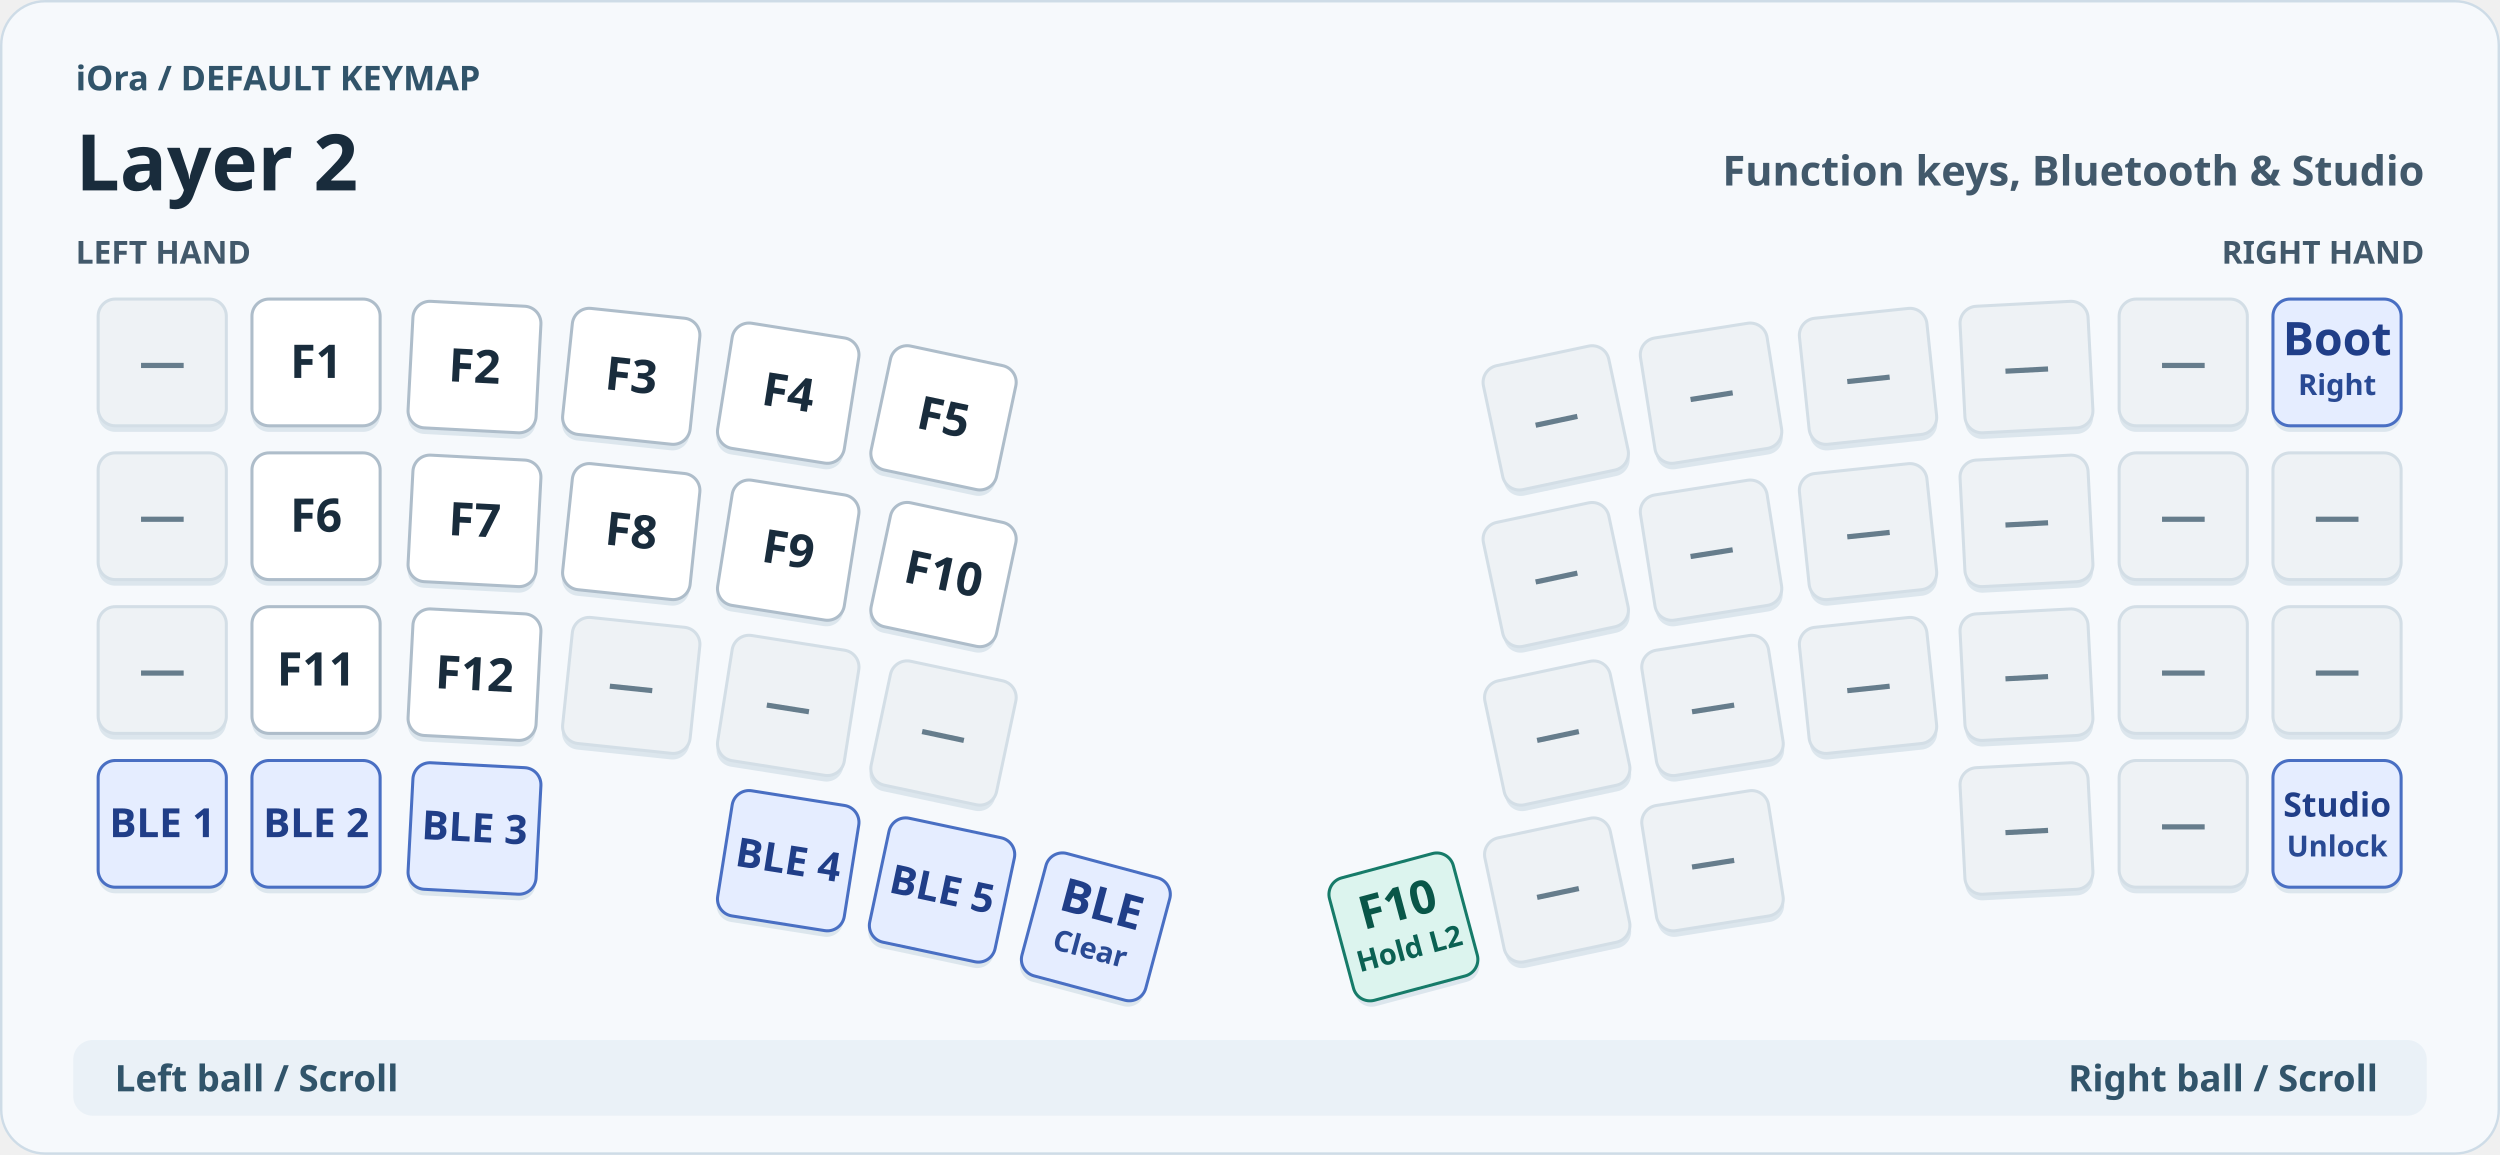
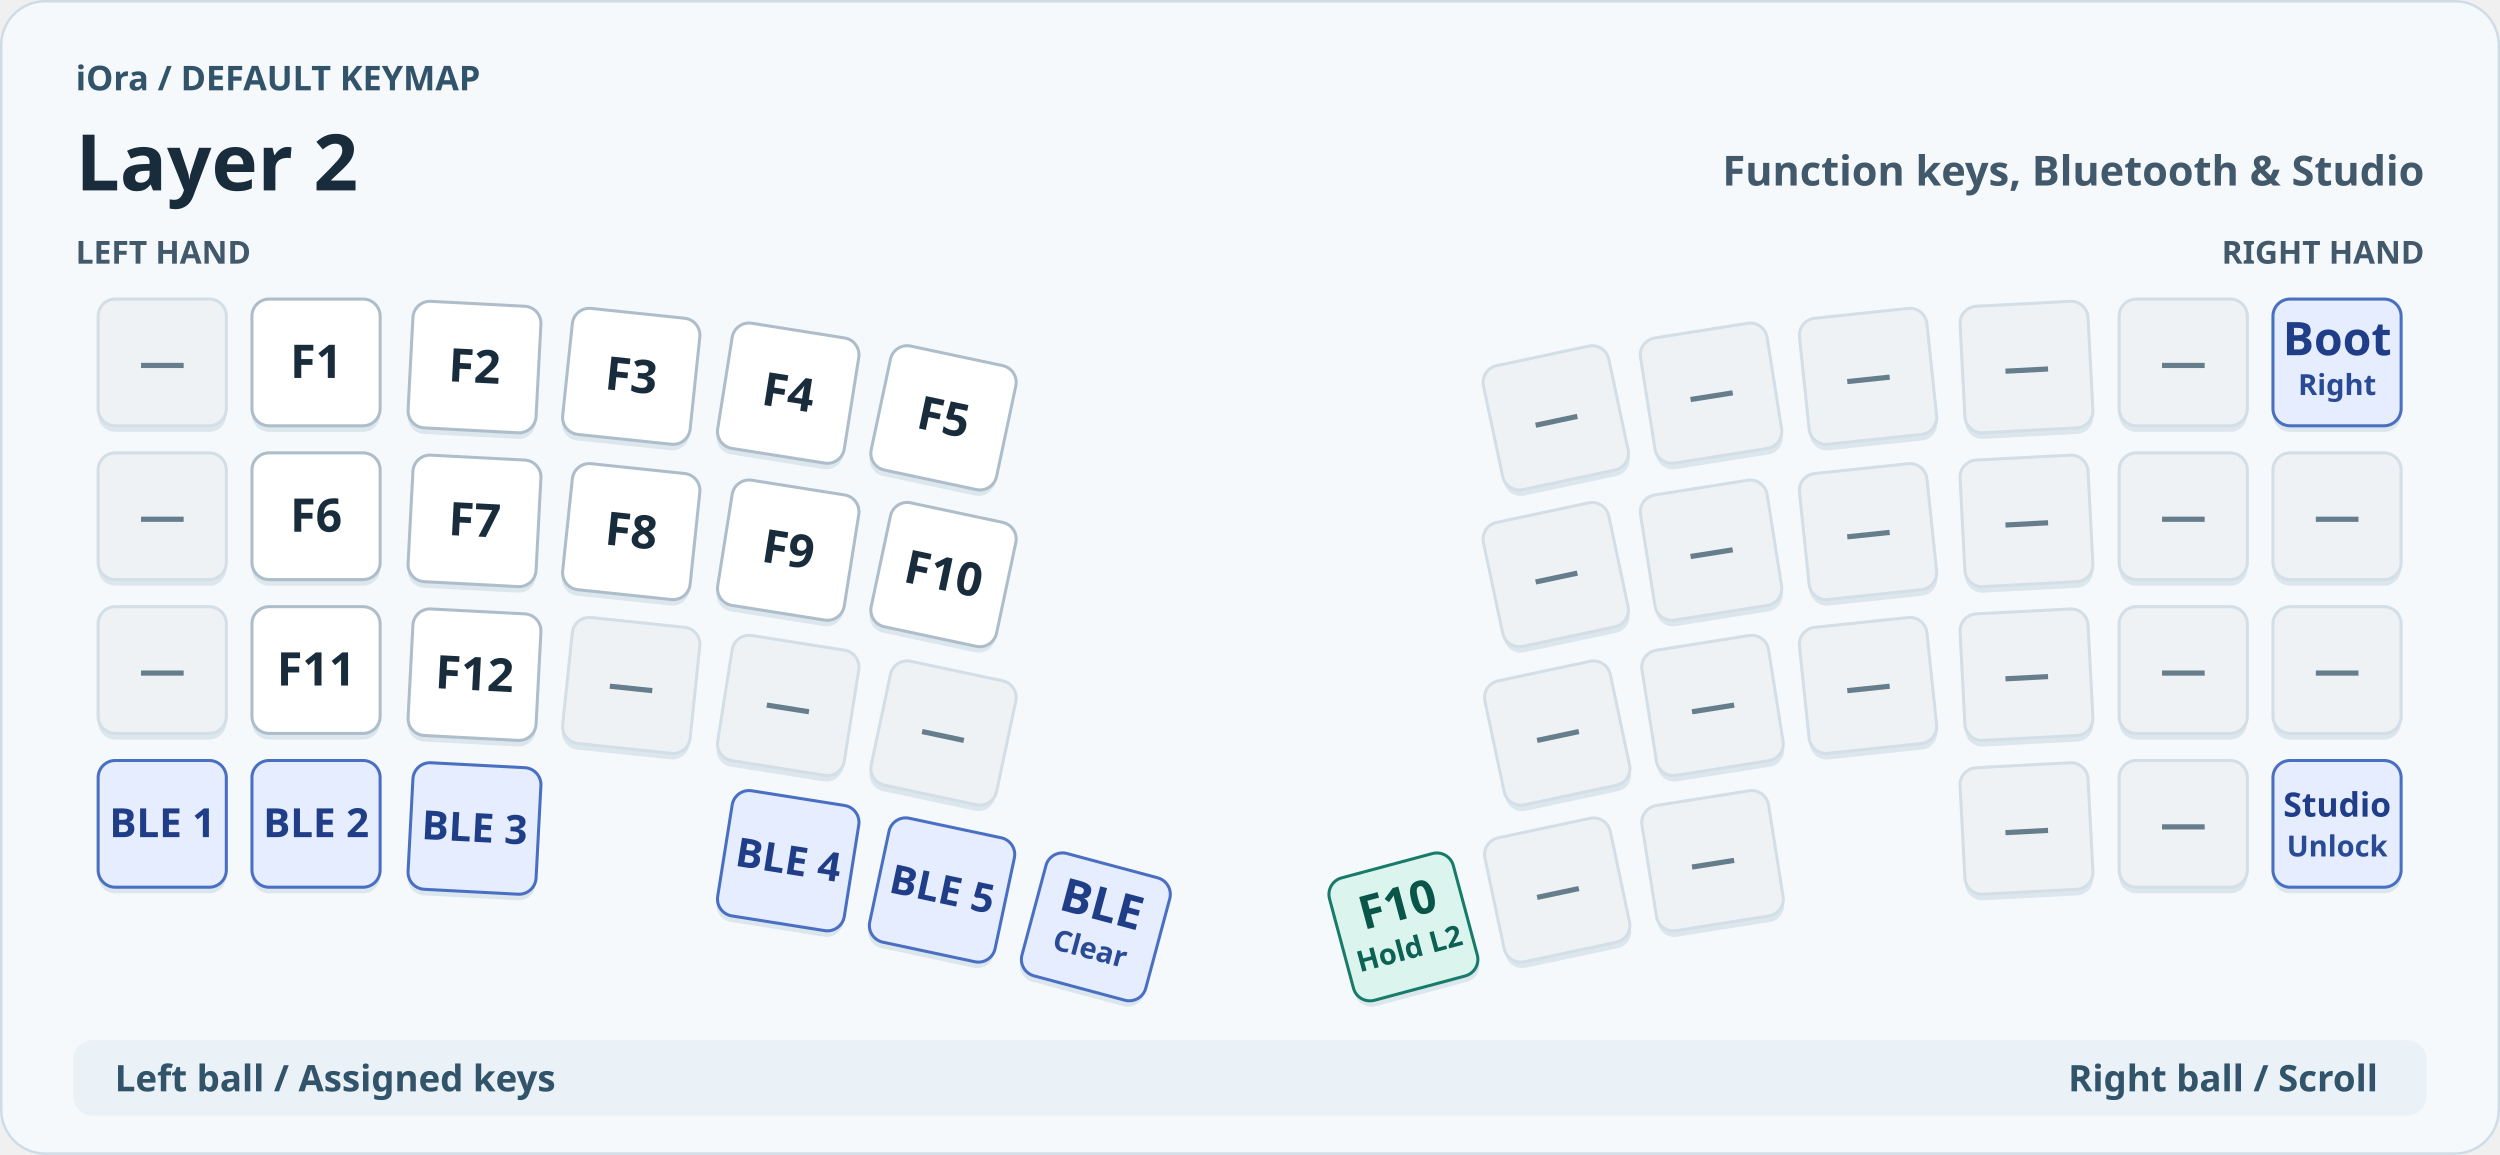
<svg xmlns="http://www.w3.org/2000/svg" width="1024" height="473" viewBox="0 0 1024 473" role="img" aria-label="Layer 2">
  <g font-family="Segoe UI, Yu Gothic, Noto Sans, sans-serif">
    <rect x="0.5" y="0.5" width="1023.0" height="472.0" rx="18" fill="#f6f9fc" stroke="#cedce7" stroke-width="1" />
    <text x="31.0" y="37.0" font-size="14" font-weight="700" fill="#31546a" text-anchor="start">iOra  /  DEFAULT KEYMAP</text>
    <text x="31.0" y="78.0" font-size="32" font-weight="750" fill="#192c3c" text-anchor="start">Layer 2</text>
    <text x="993.0" y="76.0" font-size="17" font-weight="600" fill="#42596b" text-anchor="end">Function keys, Bluetooth &amp; Studio</text>
    <text x="31.0" y="108.0" font-size="13" font-weight="700" fill="#42596b" text-anchor="start">LEFT HAND</text>
    <text x="993.0" y="108.0" font-size="13" font-weight="700" fill="#42596b" text-anchor="end">RIGHT HAND</text>
    <g transform="translate(66.5 148.5) rotate(0)">
      <rect x="-26.3" y="-23.5" width="52.5" height="51.9" rx="7" fill="#dce6ed" />
      <rect x="-26.3" y="-26.0" width="52.5" height="51.9" rx="7" fill="#eef2f5" stroke="#d3dee6" stroke-width="1.25" />
      <text x="0.0" y="6.3" font-size="19.0" font-weight="600" fill="#667d8c" text-anchor="middle">—</text>
    </g>
    <g transform="translate(129.5 148.5) rotate(0)">
      <rect x="-26.3" y="-23.5" width="52.5" height="51.9" rx="7" fill="#dce6ed" />
      <rect x="-26.3" y="-26.0" width="52.5" height="51.9" rx="7" fill="#ffffff" stroke="#aebdca" stroke-width="1.25" />
      <text x="0.0" y="6.3" font-size="19.0" font-weight="600" fill="#192c3c" text-anchor="middle">F1</text>
    </g>
    <g transform="translate(194.4 150.4) rotate(3)">
      <rect x="-26.3" y="-23.5" width="52.5" height="51.9" rx="7" fill="#dce6ed" />
      <rect x="-26.3" y="-26.0" width="52.5" height="51.9" rx="7" fill="#ffffff" stroke="#aebdca" stroke-width="1.25" />
      <text x="0.0" y="6.3" font-size="19.0" font-weight="600" fill="#192c3c" text-anchor="middle">F2</text>
    </g>
    <g transform="translate(258.6 154.2) rotate(6)">
      <rect x="-26.3" y="-23.5" width="52.5" height="51.9" rx="7" fill="#dce6ed" />
      <rect x="-26.3" y="-26.0" width="52.5" height="51.9" rx="7" fill="#ffffff" stroke="#aebdca" stroke-width="1.25" />
      <text x="0.0" y="6.3" font-size="19.0" font-weight="600" fill="#192c3c" text-anchor="middle">F3</text>
    </g>
    <g transform="translate(322.9 161.1) rotate(9)">
      <rect x="-26.3" y="-23.5" width="52.5" height="51.9" rx="7" fill="#dce6ed" />
      <rect x="-26.3" y="-26.0" width="52.5" height="51.9" rx="7" fill="#ffffff" stroke="#aebdca" stroke-width="1.25" />
      <text x="0.0" y="6.3" font-size="19.0" font-weight="600" fill="#192c3c" text-anchor="middle">F4</text>
    </g>
    <g transform="translate(386.5 171.2) rotate(12)">
      <rect x="-26.3" y="-23.5" width="52.5" height="51.9" rx="7" fill="#dce6ed" />
      <rect x="-26.3" y="-26.0" width="52.5" height="51.9" rx="7" fill="#ffffff" stroke="#aebdca" stroke-width="1.25" />
      <text x="0.0" y="6.3" font-size="19.0" font-weight="600" fill="#192c3c" text-anchor="middle">F5</text>
    </g>
    <g transform="translate(637.3 171.2) rotate(-12)">
      <rect x="-26.3" y="-23.5" width="52.5" height="51.9" rx="7" fill="#dce6ed" />
      <rect x="-26.3" y="-26.0" width="52.5" height="51.9" rx="7" fill="#eef2f5" stroke="#d3dee6" stroke-width="1.25" />
      <text x="0.0" y="6.3" font-size="19.0" font-weight="600" fill="#667d8c" text-anchor="middle">—</text>
    </g>
    <g transform="translate(700.9 161.1) rotate(-9)">
      <rect x="-26.3" y="-23.5" width="52.5" height="51.9" rx="7" fill="#dce6ed" />
      <rect x="-26.3" y="-26.0" width="52.5" height="51.9" rx="7" fill="#eef2f5" stroke="#d3dee6" stroke-width="1.25" />
      <text x="0.0" y="6.3" font-size="19.0" font-weight="600" fill="#667d8c" text-anchor="middle">—</text>
    </g>
    <g transform="translate(765.2 154.2) rotate(-6)">
      <rect x="-26.3" y="-23.5" width="52.5" height="51.9" rx="7" fill="#dce6ed" />
      <rect x="-26.3" y="-26.0" width="52.5" height="51.9" rx="7" fill="#eef2f5" stroke="#d3dee6" stroke-width="1.25" />
      <text x="0.0" y="6.3" font-size="19.0" font-weight="600" fill="#667d8c" text-anchor="middle">—</text>
    </g>
    <g transform="translate(830.1 150.4) rotate(-3)">
      <rect x="-26.3" y="-23.5" width="52.5" height="51.9" rx="7" fill="#dce6ed" />
      <rect x="-26.3" y="-26.0" width="52.5" height="51.9" rx="7" fill="#eef2f5" stroke="#d3dee6" stroke-width="1.25" />
      <text x="0.0" y="6.3" font-size="19.0" font-weight="600" fill="#667d8c" text-anchor="middle">—</text>
    </g>
    <g transform="translate(894.3 148.5) rotate(0)">
      <rect x="-26.3" y="-23.5" width="52.5" height="51.9" rx="7" fill="#dce6ed" />
      <rect x="-26.3" y="-26.0" width="52.5" height="51.9" rx="7" fill="#eef2f5" stroke="#d3dee6" stroke-width="1.25" />
      <text x="0.0" y="6.3" font-size="19.0" font-weight="600" fill="#667d8c" text-anchor="middle">—</text>
    </g>
    <g transform="translate(957.3 148.5) rotate(0)">
      <rect x="-26.3" y="-23.5" width="52.5" height="51.9" rx="7" fill="#dce6ed" />
      <rect x="-26.3" y="-26.0" width="52.5" height="51.9" rx="7" fill="#e5edff" stroke="#496fc3" stroke-width="1.25" />
      <text x="0.0" y="-3.0" font-size="19.0" font-weight="600" fill="#203e88" text-anchor="middle">Boot</text>
      <text x="0.0" y="13.3" font-size="11.9" font-weight="600" fill="#294a94" text-anchor="middle">Right</text>
    </g>
    <g transform="translate(66.5 211.5) rotate(0)">
      <rect x="-26.3" y="-23.5" width="52.5" height="51.9" rx="7" fill="#dce6ed" />
      <rect x="-26.3" y="-26.0" width="52.5" height="51.9" rx="7" fill="#eef2f5" stroke="#d3dee6" stroke-width="1.25" />
      <text x="0.0" y="6.3" font-size="19.0" font-weight="600" fill="#667d8c" text-anchor="middle">—</text>
    </g>
    <g transform="translate(129.5 211.5) rotate(0)">
      <rect x="-26.3" y="-23.5" width="52.5" height="51.9" rx="7" fill="#dce6ed" />
      <rect x="-26.3" y="-26.0" width="52.5" height="51.9" rx="7" fill="#ffffff" stroke="#aebdca" stroke-width="1.25" />
      <text x="0.0" y="6.3" font-size="19.0" font-weight="600" fill="#192c3c" text-anchor="middle">F6</text>
    </g>
    <g transform="translate(194.4 213.4) rotate(3)">
      <rect x="-26.3" y="-23.5" width="52.5" height="51.9" rx="7" fill="#dce6ed" />
      <rect x="-26.3" y="-26.0" width="52.5" height="51.9" rx="7" fill="#ffffff" stroke="#aebdca" stroke-width="1.25" />
      <text x="0.0" y="6.3" font-size="19.0" font-weight="600" fill="#192c3c" text-anchor="middle">F7</text>
    </g>
    <g transform="translate(258.6 217.8) rotate(6)">
      <rect x="-26.3" y="-23.5" width="52.5" height="51.9" rx="7" fill="#dce6ed" />
      <rect x="-26.3" y="-26.0" width="52.5" height="51.9" rx="7" fill="#ffffff" stroke="#aebdca" stroke-width="1.25" />
      <text x="0.0" y="6.3" font-size="19.0" font-weight="600" fill="#192c3c" text-anchor="middle">F8</text>
    </g>
    <g transform="translate(322.9 225.4) rotate(9)">
      <rect x="-26.3" y="-23.5" width="52.5" height="51.9" rx="7" fill="#dce6ed" />
      <rect x="-26.3" y="-26.0" width="52.5" height="51.9" rx="7" fill="#ffffff" stroke="#aebdca" stroke-width="1.25" />
      <text x="0.0" y="6.3" font-size="19.0" font-weight="600" fill="#192c3c" text-anchor="middle">F9</text>
    </g>
    <g transform="translate(386.5 235.4) rotate(12)">
      <rect x="-26.3" y="-23.5" width="52.5" height="51.9" rx="7" fill="#dce6ed" />
      <rect x="-26.3" y="-26.0" width="52.5" height="51.9" rx="7" fill="#ffffff" stroke="#aebdca" stroke-width="1.25" />
      <text x="0.0" y="6.3" font-size="19.0" font-weight="600" fill="#192c3c" text-anchor="middle">F10</text>
    </g>
    <g transform="translate(637.3 235.4) rotate(-12)">
      <rect x="-26.3" y="-23.5" width="52.5" height="51.9" rx="7" fill="#dce6ed" />
      <rect x="-26.3" y="-26.0" width="52.5" height="51.9" rx="7" fill="#eef2f5" stroke="#d3dee6" stroke-width="1.25" />
      <text x="0.0" y="6.3" font-size="19.0" font-weight="600" fill="#667d8c" text-anchor="middle">—</text>
    </g>
    <g transform="translate(700.9 225.4) rotate(-9)">
      <rect x="-26.3" y="-23.5" width="52.5" height="51.9" rx="7" fill="#dce6ed" />
      <rect x="-26.3" y="-26.0" width="52.5" height="51.9" rx="7" fill="#eef2f5" stroke="#d3dee6" stroke-width="1.25" />
      <text x="0.0" y="6.3" font-size="19.0" font-weight="600" fill="#667d8c" text-anchor="middle">—</text>
    </g>
    <g transform="translate(765.2 217.8) rotate(-6)">
      <rect x="-26.3" y="-23.5" width="52.5" height="51.9" rx="7" fill="#dce6ed" />
      <rect x="-26.3" y="-26.0" width="52.5" height="51.9" rx="7" fill="#eef2f5" stroke="#d3dee6" stroke-width="1.25" />
      <text x="0.0" y="6.3" font-size="19.0" font-weight="600" fill="#667d8c" text-anchor="middle">—</text>
    </g>
    <g transform="translate(830.1 213.4) rotate(-3)">
      <rect x="-26.3" y="-23.5" width="52.5" height="51.9" rx="7" fill="#dce6ed" />
      <rect x="-26.3" y="-26.0" width="52.5" height="51.9" rx="7" fill="#eef2f5" stroke="#d3dee6" stroke-width="1.25" />
      <text x="0.0" y="6.3" font-size="19.0" font-weight="600" fill="#667d8c" text-anchor="middle">—</text>
    </g>
    <g transform="translate(894.3 211.5) rotate(0)">
      <rect x="-26.3" y="-23.5" width="52.5" height="51.9" rx="7" fill="#dce6ed" />
      <rect x="-26.3" y="-26.0" width="52.5" height="51.9" rx="7" fill="#eef2f5" stroke="#d3dee6" stroke-width="1.25" />
      <text x="0.0" y="6.3" font-size="19.0" font-weight="600" fill="#667d8c" text-anchor="middle">—</text>
    </g>
    <g transform="translate(957.3 211.5) rotate(0)">
      <rect x="-26.3" y="-23.5" width="52.5" height="51.9" rx="7" fill="#dce6ed" />
      <rect x="-26.3" y="-26.0" width="52.5" height="51.9" rx="7" fill="#eef2f5" stroke="#d3dee6" stroke-width="1.25" />
      <text x="0.0" y="6.3" font-size="19.0" font-weight="600" fill="#667d8c" text-anchor="middle">—</text>
    </g>
    <g transform="translate(66.5 274.5) rotate(0)">
      <rect x="-26.3" y="-23.5" width="52.5" height="51.9" rx="7" fill="#dce6ed" />
      <rect x="-26.3" y="-26.0" width="52.5" height="51.9" rx="7" fill="#eef2f5" stroke="#d3dee6" stroke-width="1.25" />
      <text x="0.0" y="6.3" font-size="19.0" font-weight="600" fill="#667d8c" text-anchor="middle">—</text>
    </g>
    <g transform="translate(129.5 274.5) rotate(0)">
      <rect x="-26.3" y="-23.5" width="52.5" height="51.9" rx="7" fill="#dce6ed" />
      <rect x="-26.3" y="-26.0" width="52.5" height="51.9" rx="7" fill="#ffffff" stroke="#aebdca" stroke-width="1.25" />
      <text x="0.0" y="6.3" font-size="19.0" font-weight="600" fill="#192c3c" text-anchor="middle">F11</text>
    </g>
    <g transform="translate(194.4 276.4) rotate(3)">
      <rect x="-26.3" y="-23.5" width="52.5" height="51.9" rx="7" fill="#dce6ed" />
      <rect x="-26.3" y="-26.0" width="52.5" height="51.9" rx="7" fill="#ffffff" stroke="#aebdca" stroke-width="1.25" />
      <text x="0.0" y="6.3" font-size="19.0" font-weight="600" fill="#192c3c" text-anchor="middle">F12</text>
    </g>
    <g transform="translate(258.6 280.8) rotate(6)">
      <rect x="-26.3" y="-23.5" width="52.5" height="51.9" rx="7" fill="#dce6ed" />
      <rect x="-26.3" y="-26.0" width="52.5" height="51.9" rx="7" fill="#eef2f5" stroke="#d3dee6" stroke-width="1.25" />
      <text x="0.0" y="6.3" font-size="19.0" font-weight="600" fill="#667d8c" text-anchor="middle">—</text>
    </g>
    <g transform="translate(322.9 289.0) rotate(9)">
      <rect x="-26.3" y="-23.5" width="52.5" height="51.9" rx="7" fill="#dce6ed" />
      <rect x="-26.3" y="-26.0" width="52.5" height="51.9" rx="7" fill="#eef2f5" stroke="#d3dee6" stroke-width="1.25" />
      <text x="0.0" y="6.3" font-size="19.0" font-weight="600" fill="#667d8c" text-anchor="middle">—</text>
    </g>
    <g transform="translate(386.5 300.3) rotate(12)">
      <rect x="-26.3" y="-23.5" width="52.5" height="51.9" rx="7" fill="#dce6ed" />
      <rect x="-26.3" y="-26.0" width="52.5" height="51.9" rx="7" fill="#eef2f5" stroke="#d3dee6" stroke-width="1.25" />
      <text x="0.0" y="6.3" font-size="19.0" font-weight="600" fill="#667d8c" text-anchor="middle">—</text>
    </g>
    <g transform="translate(637.9 300.3) rotate(-12)">
      <rect x="-26.3" y="-23.5" width="52.5" height="51.9" rx="7" fill="#dce6ed" />
      <rect x="-26.3" y="-26.0" width="52.5" height="51.9" rx="7" fill="#eef2f5" stroke="#d3dee6" stroke-width="1.25" />
      <text x="0.0" y="6.3" font-size="19.0" font-weight="600" fill="#667d8c" text-anchor="middle">—</text>
    </g>
    <g transform="translate(701.5 289.0) rotate(-9)">
      <rect x="-26.3" y="-23.5" width="52.5" height="51.9" rx="7" fill="#dce6ed" />
      <rect x="-26.3" y="-26.0" width="52.5" height="51.9" rx="7" fill="#eef2f5" stroke="#d3dee6" stroke-width="1.25" />
      <text x="0.0" y="6.3" font-size="19.0" font-weight="600" fill="#667d8c" text-anchor="middle">—</text>
    </g>
    <g transform="translate(765.2 280.8) rotate(-6)">
      <rect x="-26.3" y="-23.5" width="52.5" height="51.9" rx="7" fill="#dce6ed" />
      <rect x="-26.3" y="-26.0" width="52.5" height="51.9" rx="7" fill="#eef2f5" stroke="#d3dee6" stroke-width="1.25" />
      <text x="0.0" y="6.3" font-size="19.0" font-weight="600" fill="#667d8c" text-anchor="middle">—</text>
    </g>
    <g transform="translate(830.1 276.4) rotate(-3)">
      <rect x="-26.3" y="-23.5" width="52.5" height="51.9" rx="7" fill="#dce6ed" />
      <rect x="-26.3" y="-26.0" width="52.5" height="51.9" rx="7" fill="#eef2f5" stroke="#d3dee6" stroke-width="1.25" />
      <text x="0.0" y="6.3" font-size="19.0" font-weight="600" fill="#667d8c" text-anchor="middle">—</text>
    </g>
    <g transform="translate(894.3 274.5) rotate(0)">
      <rect x="-26.3" y="-23.5" width="52.5" height="51.9" rx="7" fill="#dce6ed" />
      <rect x="-26.3" y="-26.0" width="52.5" height="51.9" rx="7" fill="#eef2f5" stroke="#d3dee6" stroke-width="1.25" />
      <text x="0.0" y="6.3" font-size="19.0" font-weight="600" fill="#667d8c" text-anchor="middle">—</text>
    </g>
    <g transform="translate(957.3 274.5) rotate(0)">
      <rect x="-26.3" y="-23.5" width="52.5" height="51.9" rx="7" fill="#dce6ed" />
      <rect x="-26.3" y="-26.0" width="52.5" height="51.9" rx="7" fill="#eef2f5" stroke="#d3dee6" stroke-width="1.25" />
      <text x="0.0" y="6.3" font-size="19.0" font-weight="600" fill="#667d8c" text-anchor="middle">—</text>
    </g>
    <g transform="translate(66.5 337.5) rotate(0)">
      <rect x="-26.3" y="-23.5" width="52.5" height="51.9" rx="7" fill="#dce6ed" />
      <rect x="-26.3" y="-26.0" width="52.5" height="51.9" rx="7" fill="#e5edff" stroke="#496fc3" stroke-width="1.25" />
      <text x="0.0" y="5.4" font-size="16.5" font-weight="600" fill="#203e88" text-anchor="middle">BLE 1</text>
    </g>
    <g transform="translate(129.5 337.5) rotate(0)">
      <rect x="-26.3" y="-23.5" width="52.5" height="51.9" rx="7" fill="#dce6ed" />
      <rect x="-26.3" y="-26.0" width="52.5" height="51.9" rx="7" fill="#e5edff" stroke="#496fc3" stroke-width="1.25" />
      <text x="0.0" y="5.4" font-size="16.5" font-weight="600" fill="#203e88" text-anchor="middle">BLE 2</text>
    </g>
    <g transform="translate(194.4 339.4) rotate(3)">
      <rect x="-26.3" y="-23.5" width="52.5" height="51.9" rx="7" fill="#dce6ed" />
      <rect x="-26.3" y="-26.0" width="52.5" height="51.9" rx="7" fill="#e5edff" stroke="#496fc3" stroke-width="1.25" />
      <text x="0.0" y="5.4" font-size="16.5" font-weight="600" fill="#203e88" text-anchor="middle">BLE 3</text>
    </g>
    <g transform="translate(322.9 352.6) rotate(9)">
      <rect x="-26.3" y="-23.5" width="52.5" height="51.9" rx="7" fill="#dce6ed" />
      <rect x="-26.3" y="-26.0" width="52.5" height="51.9" rx="7" fill="#e5edff" stroke="#496fc3" stroke-width="1.25" />
      <text x="0.0" y="5.4" font-size="16.5" font-weight="600" fill="#203e88" text-anchor="middle">BLE 4</text>
    </g>
    <g transform="translate(385.9 364.6) rotate(12)">
      <rect x="-26.3" y="-23.5" width="52.5" height="51.9" rx="7" fill="#dce6ed" />
      <rect x="-26.3" y="-26.0" width="52.5" height="51.9" rx="7" fill="#e5edff" stroke="#496fc3" stroke-width="1.25" />
      <text x="0.0" y="5.4" font-size="16.5" font-weight="600" fill="#203e88" text-anchor="middle">BLE 5</text>
    </g>
    <g transform="translate(448.9 379.7) rotate(15)">
      <rect x="-26.3" y="-23.5" width="52.5" height="51.9" rx="7" fill="#dce6ed" />
      <rect x="-26.3" y="-26.0" width="52.5" height="51.9" rx="7" fill="#e5edff" stroke="#496fc3" stroke-width="1.25" />
      <text x="0.0" y="-3.0" font-size="19.0" font-weight="600" fill="#203e88" text-anchor="middle">BLE</text>
      <text x="0.0" y="13.3" font-size="11.9" font-weight="600" fill="#294a94" text-anchor="middle">Clear</text>
    </g>
    <g transform="translate(574.9 379.7) rotate(-15)">
      <rect x="-26.3" y="-23.5" width="52.5" height="51.9" rx="7" fill="#dce6ed" />
      <rect x="-26.3" y="-26.0" width="52.5" height="51.9" rx="7" fill="#dcf4ee" stroke="#167b69" stroke-width="1.25" />
      <text x="0.0" y="-3.0" font-size="19.0" font-weight="600" fill="#095648" text-anchor="middle">F10</text>
      <text x="0.0" y="13.3" font-size="11.9" font-weight="600" fill="#0b6153" text-anchor="middle">Hold L2</text>
    </g>
    <g transform="translate(637.9 364.6) rotate(-12)">
      <rect x="-26.3" y="-23.5" width="52.5" height="51.9" rx="7" fill="#dce6ed" />
      <rect x="-26.3" y="-26.0" width="52.5" height="51.9" rx="7" fill="#eef2f5" stroke="#d3dee6" stroke-width="1.25" />
      <text x="0.0" y="6.3" font-size="19.0" font-weight="600" fill="#667d8c" text-anchor="middle">—</text>
    </g>
    <g transform="translate(701.5 352.6) rotate(-9)">
      <rect x="-26.3" y="-23.5" width="52.5" height="51.9" rx="7" fill="#dce6ed" />
      <rect x="-26.3" y="-26.0" width="52.5" height="51.9" rx="7" fill="#eef2f5" stroke="#d3dee6" stroke-width="1.25" />
      <text x="0.0" y="6.3" font-size="19.0" font-weight="600" fill="#667d8c" text-anchor="middle">—</text>
    </g>
    <g transform="translate(830.1 339.4) rotate(-3)">
      <rect x="-26.3" y="-23.5" width="52.5" height="51.9" rx="7" fill="#dce6ed" />
      <rect x="-26.3" y="-26.0" width="52.5" height="51.9" rx="7" fill="#eef2f5" stroke="#d3dee6" stroke-width="1.25" />
      <text x="0.0" y="6.3" font-size="19.0" font-weight="600" fill="#667d8c" text-anchor="middle">—</text>
    </g>
    <g transform="translate(894.3 337.5) rotate(0)">
      <rect x="-26.3" y="-23.5" width="52.5" height="51.9" rx="7" fill="#dce6ed" />
      <rect x="-26.3" y="-26.0" width="52.5" height="51.9" rx="7" fill="#eef2f5" stroke="#d3dee6" stroke-width="1.25" />
      <text x="0.0" y="6.3" font-size="19.0" font-weight="600" fill="#667d8c" text-anchor="middle">—</text>
    </g>
    <g transform="translate(957.3 337.5) rotate(0)">
      <rect x="-26.3" y="-23.5" width="52.5" height="51.9" rx="7" fill="#dce6ed" />
      <rect x="-26.3" y="-26.0" width="52.5" height="51.9" rx="7" fill="#e5edff" stroke="#496fc3" stroke-width="1.25" />
      <text x="0.0" y="-3.0" font-size="13.8" font-weight="600" fill="#203e88" text-anchor="middle">Studio</text>
      <text x="0.0" y="13.3" font-size="11.9" font-weight="600" fill="#294a94" text-anchor="middle">Unlock</text>
    </g>
    <rect x="30.0" y="426.0" width="964.0" height="31.0" rx="8" fill="#eaf1f7" />
-     <text x="47.0" y="447.0" font-size="15" font-weight="600" fill="#31546a" text-anchor="start">Left ball  /  Scroll</text>
+     <text x="47.0" y="447.0" font-size="15" font-weight="600" fill="#31546a" text-anchor="start">Left ball  /  Assigned keys</text>
    <text x="974.0" y="447.0" font-size="15" font-weight="600" fill="#31546a" text-anchor="end">Right ball  /  Scroll</text>
  </g>
</svg>
